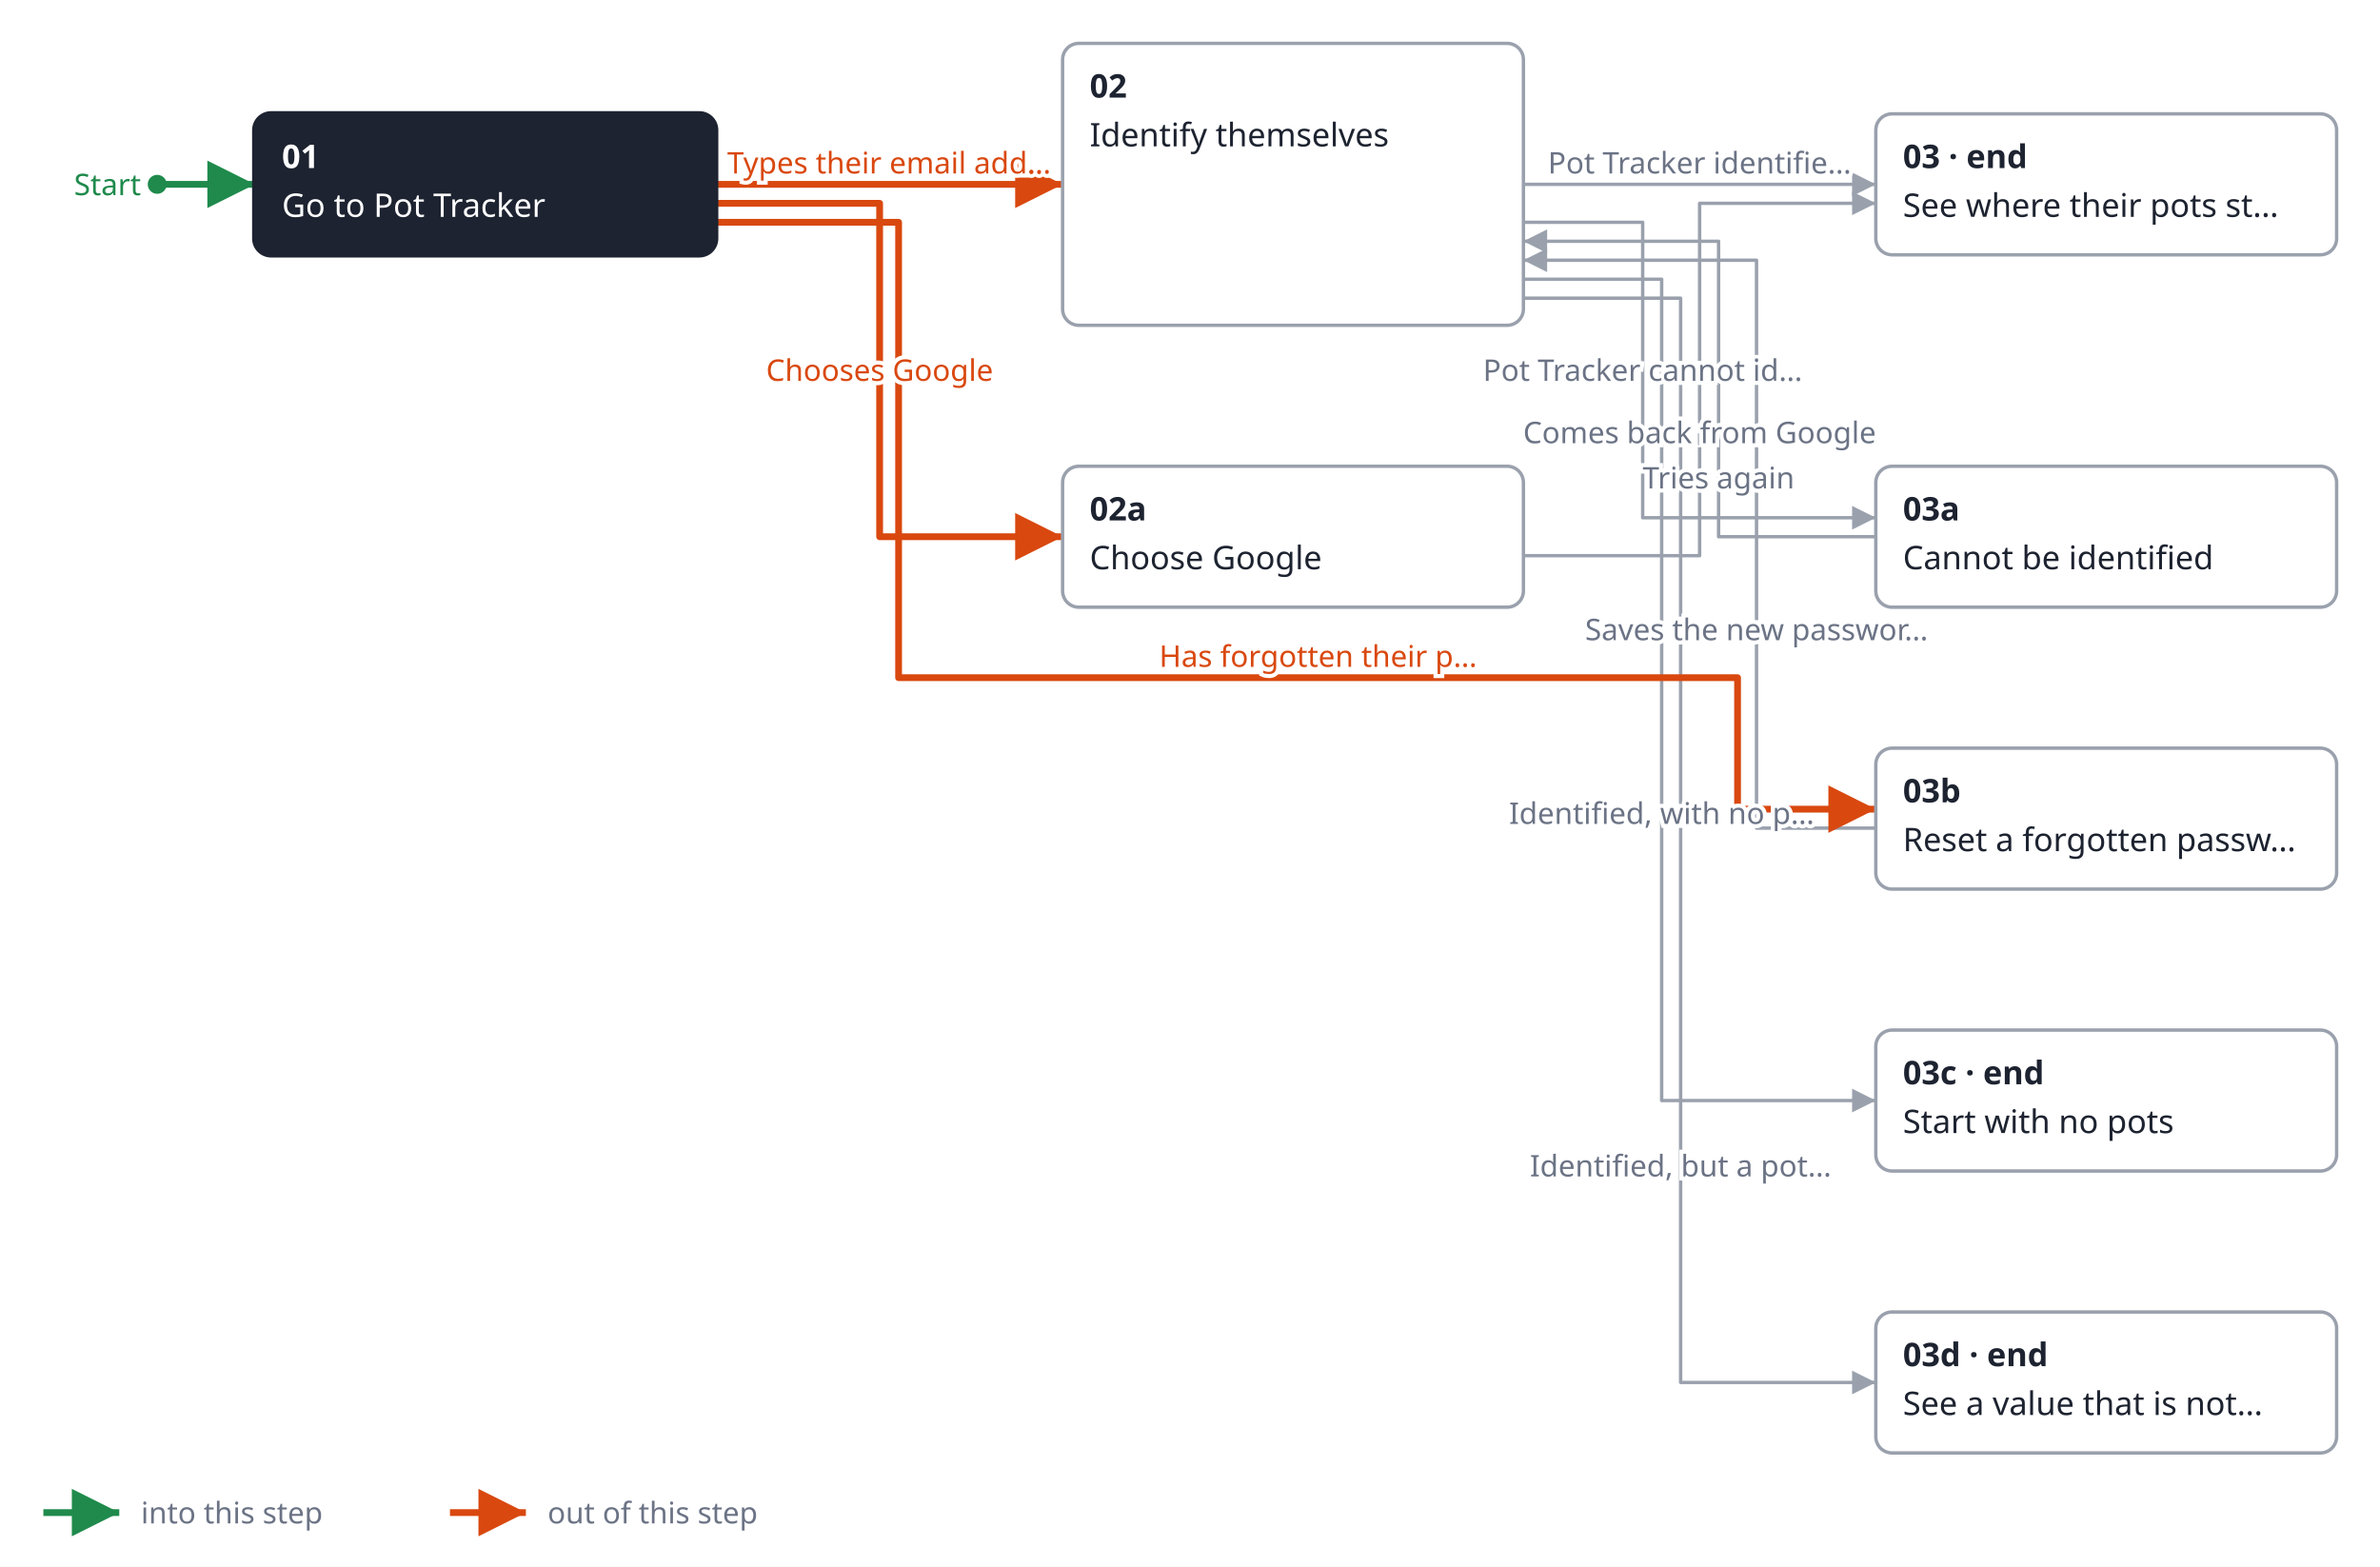
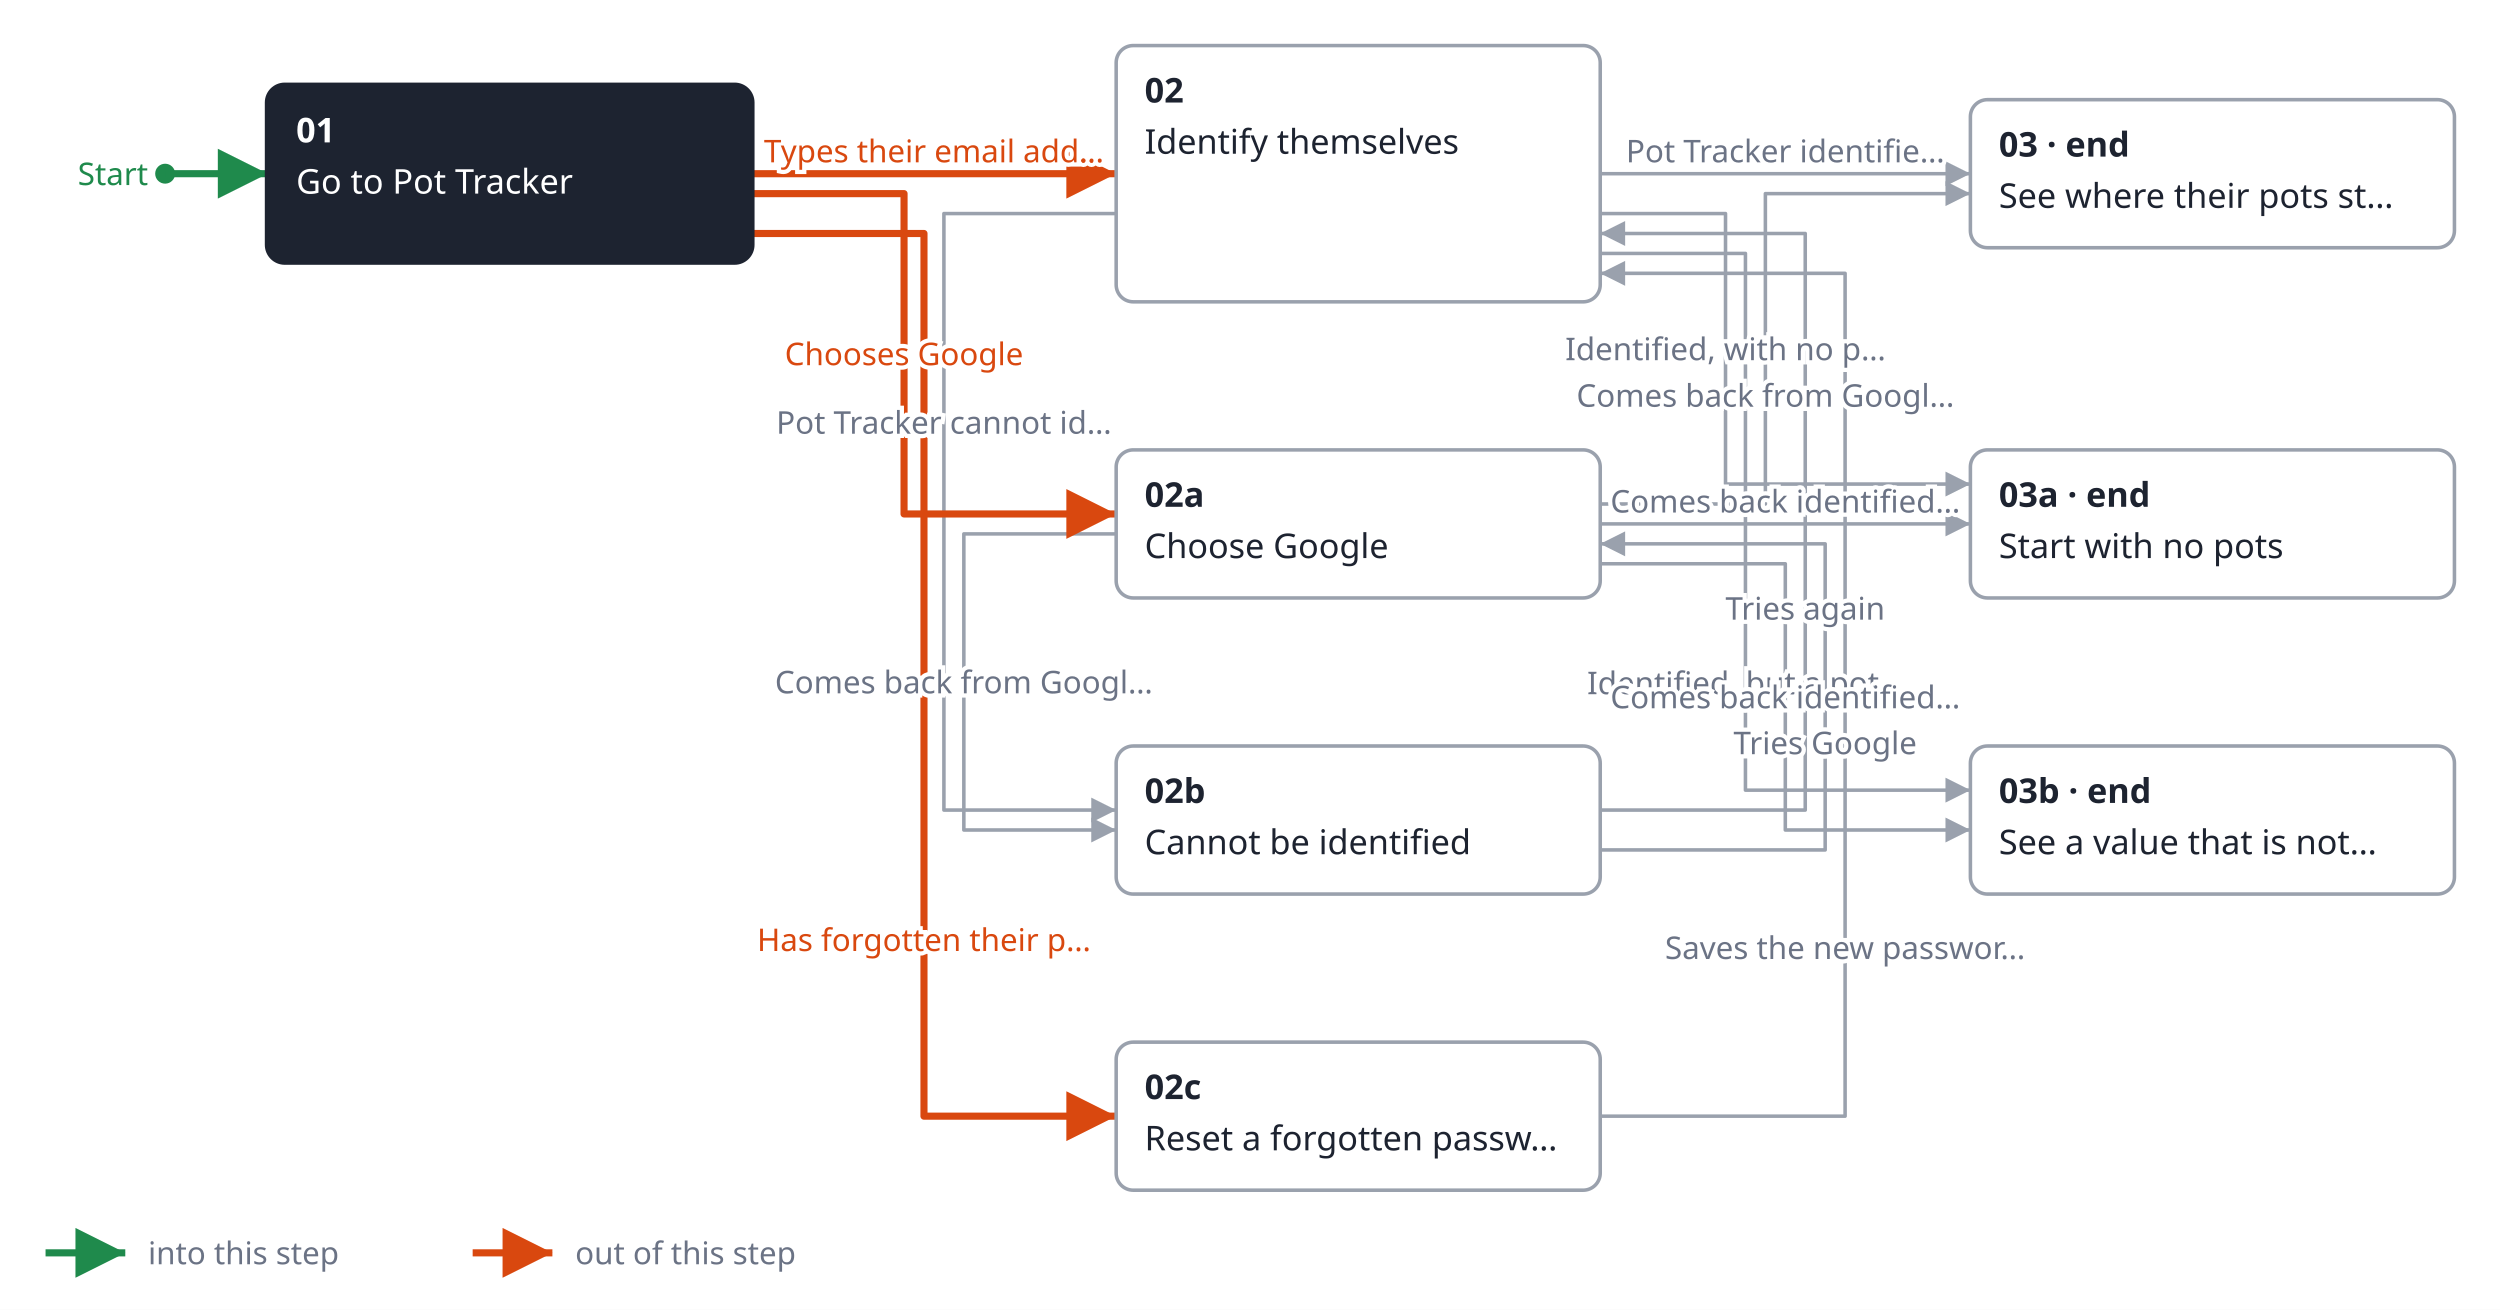
- <svg xmlns="http://www.w3.org/2000/svg" width="878" height="578" viewBox="0 0 878 578" font-family="sans-serif">
+ <svg xmlns="http://www.w3.org/2000/svg" width="878" height="460" viewBox="0 0 878 460" font-family="sans-serif">
  <defs>
    <marker id="arrow-in" viewBox="0 0 10 10" refX="10" refY="5" markerWidth="7" markerHeight="7" orient="auto-start-reverse">
      <path d="M0,0 L10,5 L0,10 z" fill="#1f8a4c" />
    </marker>
    <marker id="arrow-out" viewBox="0 0 10 10" refX="10" refY="5" markerWidth="7" markerHeight="7" orient="auto-start-reverse">
      <path d="M0,0 L10,5 L0,10 z" fill="#d9480f" />
    </marker>
    <marker id="arrow-line" viewBox="0 0 10 10" refX="10" refY="5" markerWidth="7" markerHeight="7" orient="auto-start-reverse">
      <path d="M0,0 L10,5 L0,10 z" fill="#9aa1ad" />
    </marker>
  </defs>
-   <rect width="878" height="578" fill="#ffffff" />
+   <rect width="878" height="460" fill="#ffffff" />
  <g transform="translate(-34,-36)">
-     <path d="M596,104 L726,104" fill="none" stroke="#9aa1ad" stroke-width="1.25" stroke-linejoin="round" marker-end="url(#arrow-line)" />
-     <path d="M596,118 L640,118 L640,227 L726,227" fill="none" stroke="#9aa1ad" stroke-width="1.25" stroke-linejoin="round" marker-end="url(#arrow-line)" />
-     <path d="M596,139 L647,139 L647,442 L726,442" fill="none" stroke="#9aa1ad" stroke-width="1.25" stroke-linejoin="round" marker-end="url(#arrow-line)" />
-     <path d="M596,146 L654,146 L654,546 L726,546" fill="none" stroke="#9aa1ad" stroke-width="1.25" stroke-linejoin="round" marker-end="url(#arrow-line)" />
-     <path d="M596,241 L661,241 L661,111 L726,111" fill="none" stroke="#9aa1ad" stroke-width="1.25" stroke-linejoin="round" marker-end="url(#arrow-line)" />
-     <path d="M726,234 L668,234 L668,125 L596,125" fill="none" stroke="#9aa1ad" stroke-width="1.25" stroke-linejoin="round" marker-end="url(#arrow-line)" />
-     <path d="M726,341.5 L682,341.5 L682,132 L596,132" fill="none" stroke="#9aa1ad" stroke-width="1.25" stroke-linejoin="round" marker-end="url(#arrow-line)" />
-     <path d="M298,104 L426,104" fill="none" stroke="#d9480f" stroke-width="2.5" stroke-linejoin="round" marker-end="url(#arrow-out)" />
-     <path d="M298,111 L358.5,111 L358.5,234 L426,234" fill="none" stroke="#d9480f" stroke-width="2.5" stroke-linejoin="round" marker-end="url(#arrow-out)" />
-     <path d="M298,118 L365.5,118 L365.5,286 L675,286 L675,334.5 L726,334.5" fill="none" stroke="#d9480f" stroke-width="2.5" stroke-linejoin="round" marker-end="url(#arrow-out)" />
-     <circle cx="92" cy="104" r="3.5" fill="#1f8a4c" />
-     <path d="M92,104 L128,104" fill="none" stroke="#1f8a4c" stroke-width="2.5" marker-end="url(#arrow-in)" />
-     <rect x="128" y="78" width="170" height="52" rx="6" fill="#1d2330" stroke="#1d2330" stroke-width="2" />
-     <text x="138" y="98" font-size="12" font-weight="bold" fill="#ffffff">01</text>
-     <text x="138" y="116" font-size="12" fill="#ffffff">Go to Pot Tracker</text>
-     <rect x="426" y="52" width="170" height="104" rx="6" fill="#ffffff" stroke="#9aa1ad" stroke-width="1.25" />
+     <path d="M596,97 L726,97" fill="none" stroke="#9aa1ad" stroke-width="1.25" stroke-linejoin="round" marker-end="url(#arrow-line)" />
+     <path d="M426,111 L365.5,111 L365.5,320.5 L426,320.5" fill="none" stroke="#9aa1ad" stroke-width="1.25" stroke-linejoin="round" marker-end="url(#arrow-line)" />
+     <path d="M596,111 L640,111 L640,206 L726,206" fill="none" stroke="#9aa1ad" stroke-width="1.25" stroke-linejoin="round" marker-end="url(#arrow-line)" />
+     <path d="M596,125 L647,125 L647,313.5 L726,313.5" fill="none" stroke="#9aa1ad" stroke-width="1.25" stroke-linejoin="round" marker-end="url(#arrow-line)" />
+     <path d="M596,213 L654,213 L654,104 L726,104" fill="none" stroke="#9aa1ad" stroke-width="1.25" stroke-linejoin="round" marker-end="url(#arrow-line)" />
+     <path d="M426,223.5 L372.5,223.5 L372.5,327.5 L426,327.5" fill="none" stroke="#9aa1ad" stroke-width="1.25" stroke-linejoin="round" marker-end="url(#arrow-line)" />
+     <path d="M596,220 L726,220" fill="none" stroke="#9aa1ad" stroke-width="1.25" stroke-linejoin="round" marker-end="url(#arrow-line)" />
+     <path d="M596,234 L661,234 L661,327.5 L726,327.5" fill="none" stroke="#9aa1ad" stroke-width="1.25" stroke-linejoin="round" marker-end="url(#arrow-line)" />
+     <path d="M596,320.5 L668,320.5 L668,118 L596,118" fill="none" stroke="#9aa1ad" stroke-width="1.25" stroke-linejoin="round" marker-end="url(#arrow-line)" />
+     <path d="M596,334.5 L675,334.5 L675,227 L596,227" fill="none" stroke="#9aa1ad" stroke-width="1.25" stroke-linejoin="round" marker-end="url(#arrow-line)" />
+     <path d="M596,428 L682,428 L682,132 L596,132" fill="none" stroke="#9aa1ad" stroke-width="1.25" stroke-linejoin="round" marker-end="url(#arrow-line)" />
+     <path d="M298,97 L426,97" fill="none" stroke="#d9480f" stroke-width="2.5" stroke-linejoin="round" marker-end="url(#arrow-out)" />
+     <path d="M298,104 L351.5,104 L351.5,216.5 L426,216.5" fill="none" stroke="#d9480f" stroke-width="2.5" stroke-linejoin="round" marker-end="url(#arrow-out)" />
+     <path d="M298,118 L358.5,118 L358.5,428 L426,428" fill="none" stroke="#d9480f" stroke-width="2.5" stroke-linejoin="round" marker-end="url(#arrow-out)" />
+     <circle cx="92" cy="97" r="3.5" fill="#1f8a4c" />
+     <path d="M92,97 L128,97" fill="none" stroke="#1f8a4c" stroke-width="2.5" marker-end="url(#arrow-in)" />
+     <rect x="128" y="66" width="170" height="62" rx="6" fill="#1d2330" stroke="#1d2330" stroke-width="2" />
+     <text x="138" y="86" font-size="12" font-weight="bold" fill="#ffffff">01</text>
+     <text x="138" y="104" font-size="12" fill="#ffffff">Go to Pot Tracker</text>
+     <rect x="426" y="52" width="170" height="90" rx="6" fill="#ffffff" stroke="#9aa1ad" stroke-width="1.25" />
    <text x="436" y="72" font-size="12" font-weight="bold" fill="#1d2330">02</text>
    <text x="436" y="90" font-size="12" fill="#1d2330">Identify themselves</text>
-     <rect x="426" y="208" width="170" height="52" rx="6" fill="#ffffff" stroke="#9aa1ad" stroke-width="1.25" />
-     <text x="436" y="228" font-size="12" font-weight="bold" fill="#1d2330">02a</text>
-     <text x="436" y="246" font-size="12" fill="#1d2330">Choose Google</text>
-     <rect x="726" y="78" width="170" height="52" rx="6" fill="#ffffff" stroke="#9aa1ad" stroke-width="1.25" />
-     <text x="736" y="98" font-size="12" font-weight="bold" fill="#1d2330">03 · end</text>
-     <text x="736" y="116" font-size="12" fill="#1d2330">See where their pots st…</text>
-     <rect x="726" y="208" width="170" height="52" rx="6" fill="#ffffff" stroke="#9aa1ad" stroke-width="1.25" />
-     <text x="736" y="228" font-size="12" font-weight="bold" fill="#1d2330">03a</text>
-     <text x="736" y="246" font-size="12" fill="#1d2330">Cannot be identified</text>
-     <rect x="726" y="312" width="170" height="52" rx="6" fill="#ffffff" stroke="#9aa1ad" stroke-width="1.25" />
-     <text x="736" y="332" font-size="12" font-weight="bold" fill="#1d2330">03b</text>
-     <text x="736" y="350" font-size="12" fill="#1d2330">Reset a forgotten passw…</text>
-     <rect x="726" y="416" width="170" height="52" rx="6" fill="#ffffff" stroke="#9aa1ad" stroke-width="1.25" />
-     <text x="736" y="436" font-size="12" font-weight="bold" fill="#1d2330">03c · end</text>
-     <text x="736" y="454" font-size="12" fill="#1d2330">Start with no pots</text>
-     <rect x="726" y="520" width="170" height="52" rx="6" fill="#ffffff" stroke="#9aa1ad" stroke-width="1.25" />
-     <text x="736" y="540" font-size="12" font-weight="bold" fill="#1d2330">03d · end</text>
-     <text x="736" y="558" font-size="12" fill="#1d2330">See a value that is not…</text>
-     <text x="661" y="100" font-size="11" text-anchor="middle" fill="#6b7385" stroke="#ffffff" stroke-width="3" paint-order="stroke">Pot Tracker identifie…</text>
-     <text x="640" y="176.5" font-size="11" text-anchor="middle" fill="#6b7385" stroke="#ffffff" stroke-width="3" paint-order="stroke">Pot Tracker cannot id…</text>
-     <text x="647" y="339.95" font-size="11" text-anchor="middle" fill="#6b7385" stroke="#ffffff" stroke-width="3" paint-order="stroke">Identified, with no p…</text>
-     <text x="654" y="470" font-size="11" text-anchor="middle" fill="#6b7385" stroke="#ffffff" stroke-width="3" paint-order="stroke">Identified, but a pot…</text>
-     <text x="661" y="199.5" font-size="11" text-anchor="middle" fill="#6b7385" stroke="#ffffff" stroke-width="3" paint-order="stroke">Comes back from Google</text>
-     <text x="668" y="216.2" font-size="11" text-anchor="middle" fill="#6b7385" stroke="#ffffff" stroke-width="3" paint-order="stroke">Tries again</text>
-     <text x="682" y="272.175" font-size="11" text-anchor="middle" fill="#6b7385" stroke="#ffffff" stroke-width="3" paint-order="stroke">Saves the new passwor…</text>
-     <text x="362" y="100" font-size="11" text-anchor="middle" fill="#d9480f" stroke="#ffffff" stroke-width="3" paint-order="stroke">Types their email add…</text>
-     <text x="358.5" y="176.5" font-size="11" text-anchor="middle" fill="#d9480f" stroke="#ffffff" stroke-width="3" paint-order="stroke">Chooses Google</text>
-     <text x="520.25" y="282" font-size="11" text-anchor="middle" fill="#d9480f" stroke="#ffffff" stroke-width="3" paint-order="stroke">Has forgotten their p…</text>
-     <text x="86" y="108" font-size="11" text-anchor="end" fill="#1f8a4c" stroke="#ffffff" stroke-width="3" paint-order="stroke">Start</text>
+     <rect x="426" y="194" width="170" height="52" rx="6" fill="#ffffff" stroke="#9aa1ad" stroke-width="1.25" />
+     <text x="436" y="214" font-size="12" font-weight="bold" fill="#1d2330">02a</text>
+     <text x="436" y="232" font-size="12" fill="#1d2330">Choose Google</text>
+     <rect x="426" y="298" width="170" height="52" rx="6" fill="#ffffff" stroke="#9aa1ad" stroke-width="1.25" />
+     <text x="436" y="318" font-size="12" font-weight="bold" fill="#1d2330">02b</text>
+     <text x="436" y="336" font-size="12" fill="#1d2330">Cannot be identified</text>
+     <rect x="426" y="402" width="170" height="52" rx="6" fill="#ffffff" stroke="#9aa1ad" stroke-width="1.25" />
+     <text x="436" y="422" font-size="12" font-weight="bold" fill="#1d2330">02c</text>
+     <text x="436" y="440" font-size="12" fill="#1d2330">Reset a forgotten passw…</text>
+     <rect x="726" y="71" width="170" height="52" rx="6" fill="#ffffff" stroke="#9aa1ad" stroke-width="1.25" />
+     <text x="736" y="91" font-size="12" font-weight="bold" fill="#1d2330">03 · end</text>
+     <text x="736" y="109" font-size="12" fill="#1d2330">See where their pots st…</text>
+     <rect x="726" y="194" width="170" height="52" rx="6" fill="#ffffff" stroke="#9aa1ad" stroke-width="1.25" />
+     <text x="736" y="214" font-size="12" font-weight="bold" fill="#1d2330">03a · end</text>
+     <text x="736" y="232" font-size="12" fill="#1d2330">Start with no pots</text>
+     <rect x="726" y="298" width="170" height="52" rx="6" fill="#ffffff" stroke="#9aa1ad" stroke-width="1.25" />
+     <text x="736" y="318" font-size="12" font-weight="bold" fill="#1d2330">03b · end</text>
+     <text x="736" y="336" font-size="12" fill="#1d2330">See a value that is not…</text>
+     <text x="661" y="93" font-size="11" text-anchor="middle" fill="#6b7385" stroke="#ffffff" stroke-width="3" paint-order="stroke">Pot Tracker identifie…</text>
+     <text x="365.5" y="188.325" font-size="11" text-anchor="middle" fill="#6b7385" stroke="#ffffff" stroke-width="3" paint-order="stroke">Pot Tracker cannot id…</text>
+     <text x="640" y="162.5" font-size="11" text-anchor="middle" fill="#6b7385" stroke="#ffffff" stroke-width="3" paint-order="stroke">Identified, with no p…</text>
+     <text x="647" y="279.8" font-size="11" text-anchor="middle" fill="#6b7385" stroke="#ffffff" stroke-width="3" paint-order="stroke">Identified, but a pot…</text>
+     <text x="654" y="178.85" font-size="11" text-anchor="middle" fill="#6b7385" stroke="#ffffff" stroke-width="3" paint-order="stroke">Comes back from Googl…</text>
+     <text x="372.5" y="279.5" font-size="11" text-anchor="middle" fill="#6b7385" stroke="#ffffff" stroke-width="3" paint-order="stroke">Comes back from Googl…</text>
+     <text x="661" y="216" font-size="11" text-anchor="middle" fill="#6b7385" stroke="#ffffff" stroke-width="3" paint-order="stroke">Comes back identified…</text>
+     <text x="661" y="284.75" font-size="11" text-anchor="middle" fill="#6b7385" stroke="#ffffff" stroke-width="3" paint-order="stroke">Comes back identified…</text>
+     <text x="668" y="253.625" font-size="11" text-anchor="middle" fill="#6b7385" stroke="#ffffff" stroke-width="3" paint-order="stroke">Tries again</text>
+     <text x="675" y="300.875" font-size="11" text-anchor="middle" fill="#6b7385" stroke="#ffffff" stroke-width="3" paint-order="stroke">Tries Google</text>
+     <text x="682" y="372.8" font-size="11" text-anchor="middle" fill="#6b7385" stroke="#ffffff" stroke-width="3" paint-order="stroke">Saves the new passwor…</text>
+     <text x="362" y="93" font-size="11" text-anchor="middle" fill="#d9480f" stroke="#ffffff" stroke-width="3" paint-order="stroke">Types their email add…</text>
+     <text x="351.5" y="164.25" font-size="11" text-anchor="middle" fill="#d9480f" stroke="#ffffff" stroke-width="3" paint-order="stroke">Chooses Google</text>
+     <text x="358.5" y="370" font-size="11" text-anchor="middle" fill="#d9480f" stroke="#ffffff" stroke-width="3" paint-order="stroke">Has forgotten their p…</text>
+     <text x="86" y="101" font-size="11" text-anchor="end" fill="#1f8a4c" stroke="#ffffff" stroke-width="3" paint-order="stroke">Start</text>
  </g>
-   <path d="M16,558 L44,558" stroke="#1f8a4c" stroke-width="2.5" marker-end="url(#arrow-in)" />
-   <text x="52" y="562" font-size="11" fill="#6b7385">into this step</text>
-   <path d="M166,558 L194,558" stroke="#d9480f" stroke-width="2.5" marker-end="url(#arrow-out)" />
-   <text x="202" y="562" font-size="11" fill="#6b7385">out of this step</text>
+   <path d="M16,440 L44,440" stroke="#1f8a4c" stroke-width="2.5" marker-end="url(#arrow-in)" />
+   <text x="52" y="444" font-size="11" fill="#6b7385">into this step</text>
+   <path d="M166,440 L194,440" stroke="#d9480f" stroke-width="2.5" marker-end="url(#arrow-out)" />
+   <text x="202" y="444" font-size="11" fill="#6b7385">out of this step</text>
</svg>
